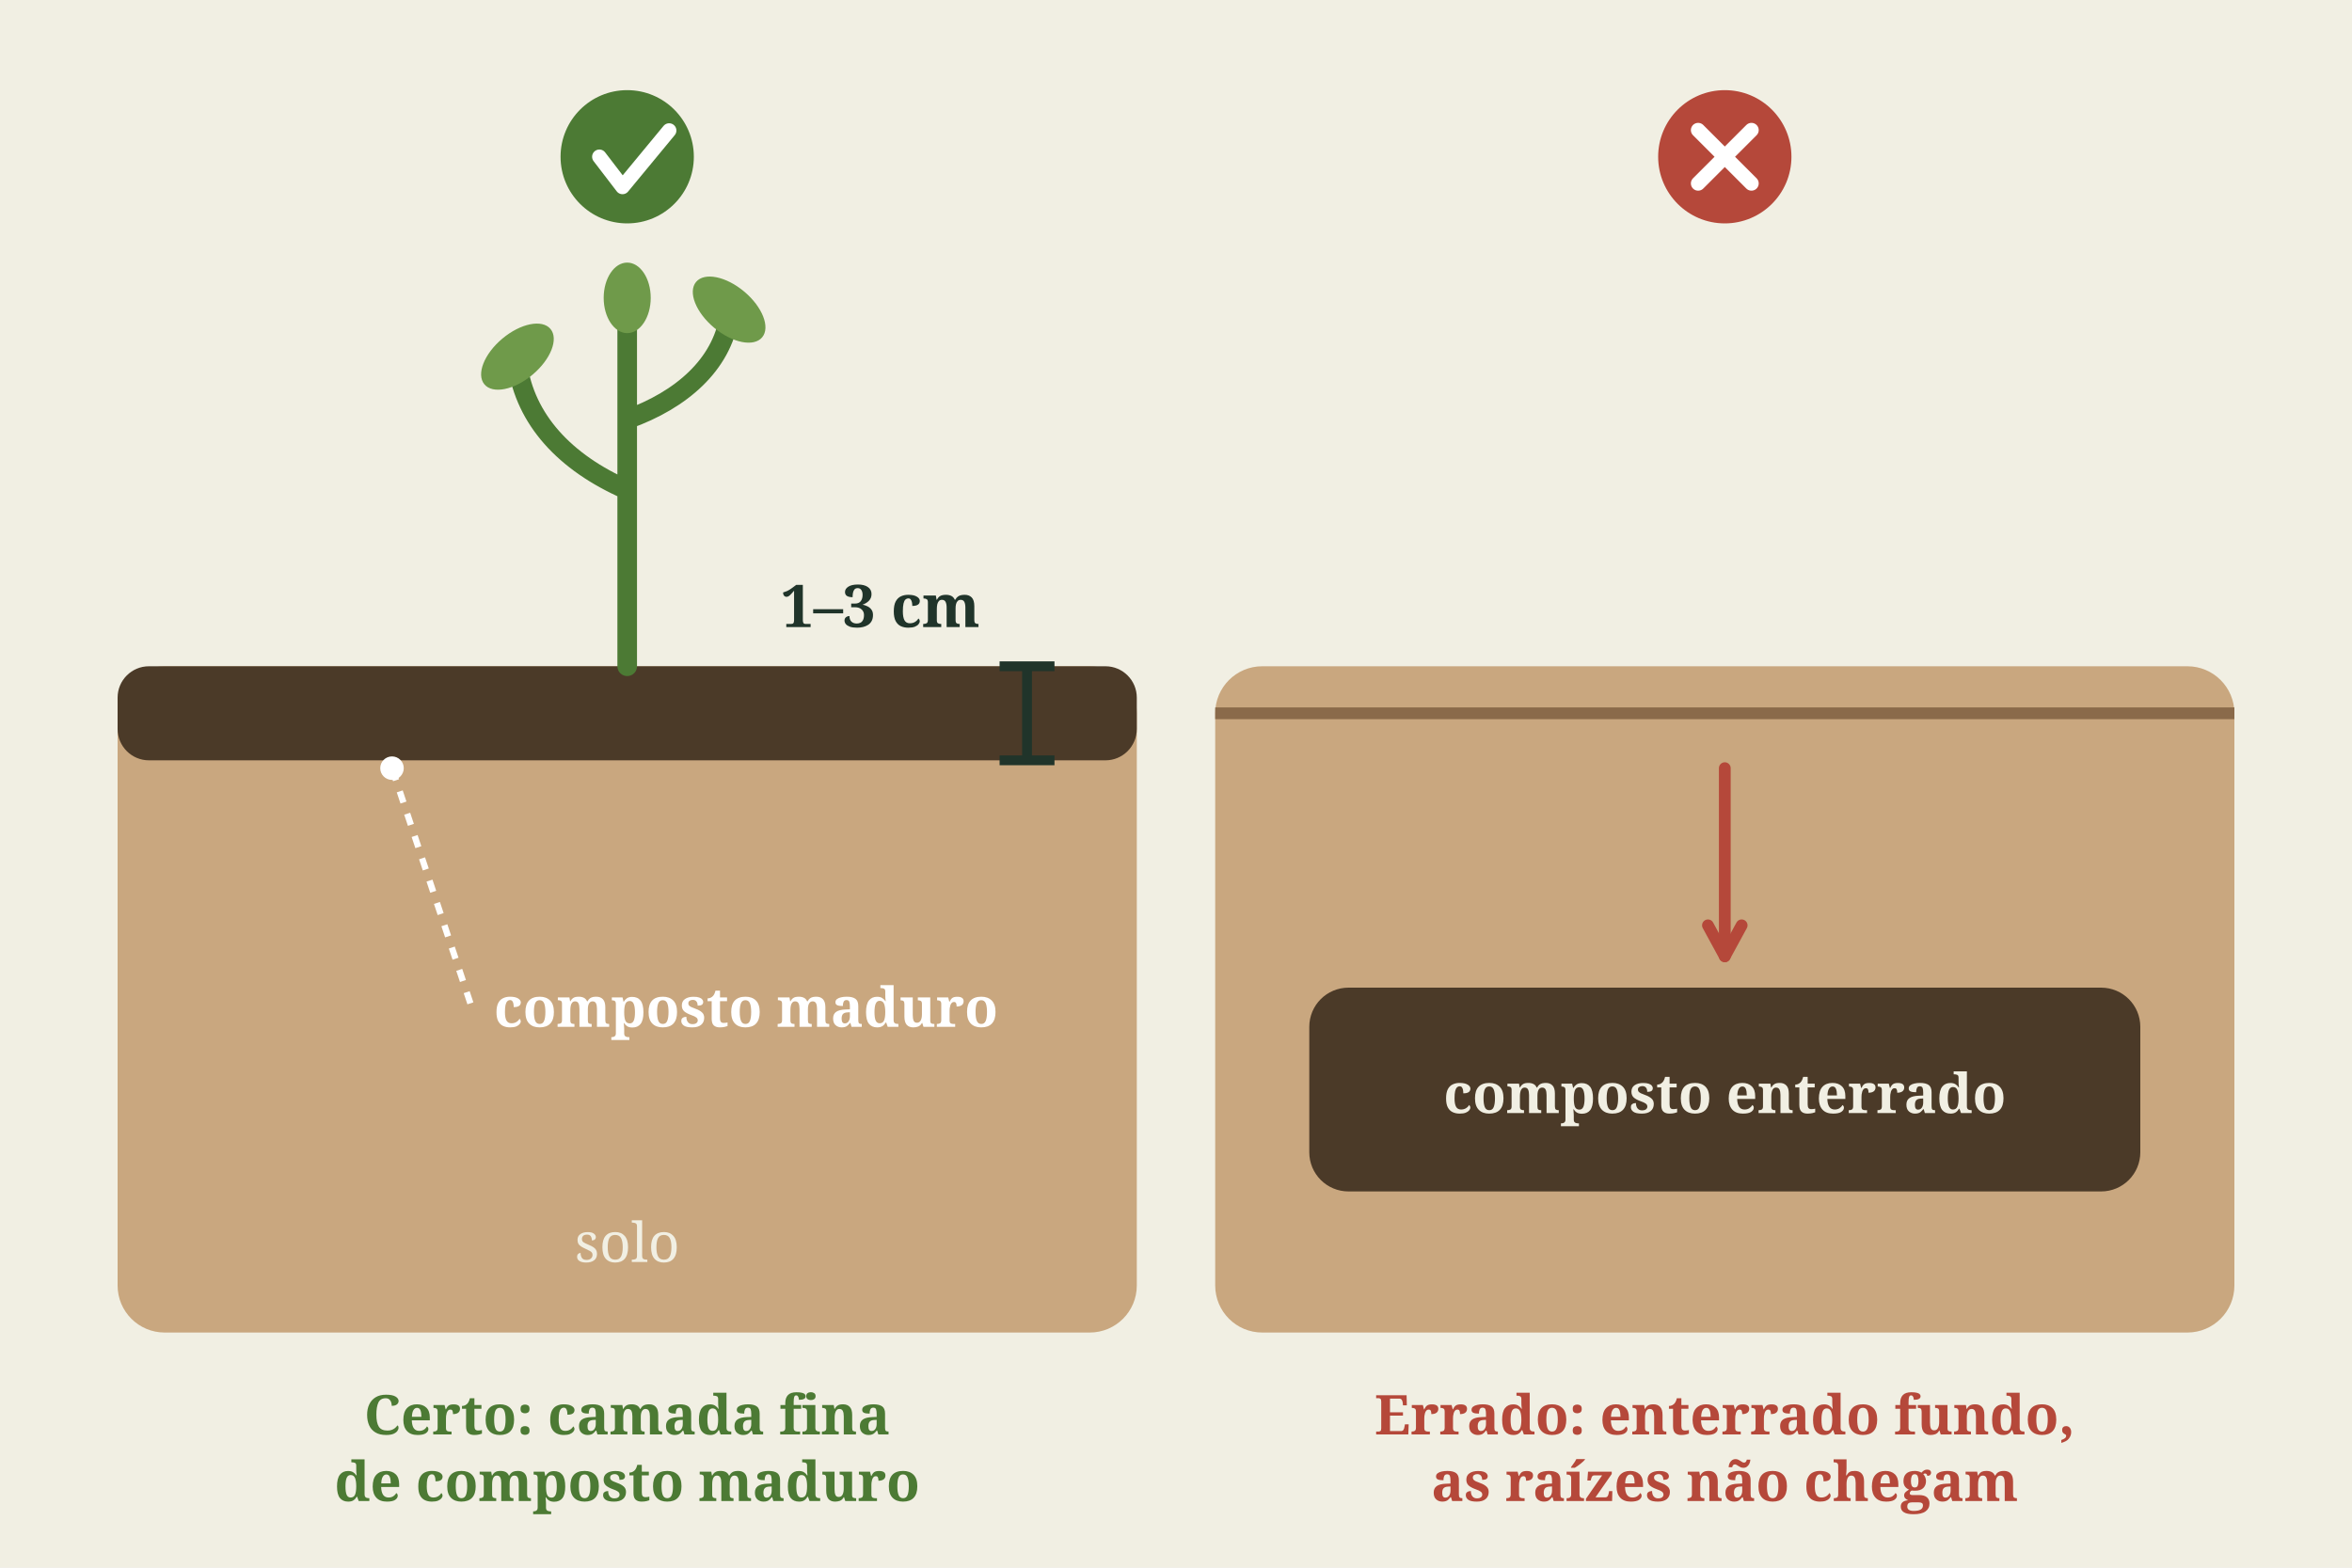
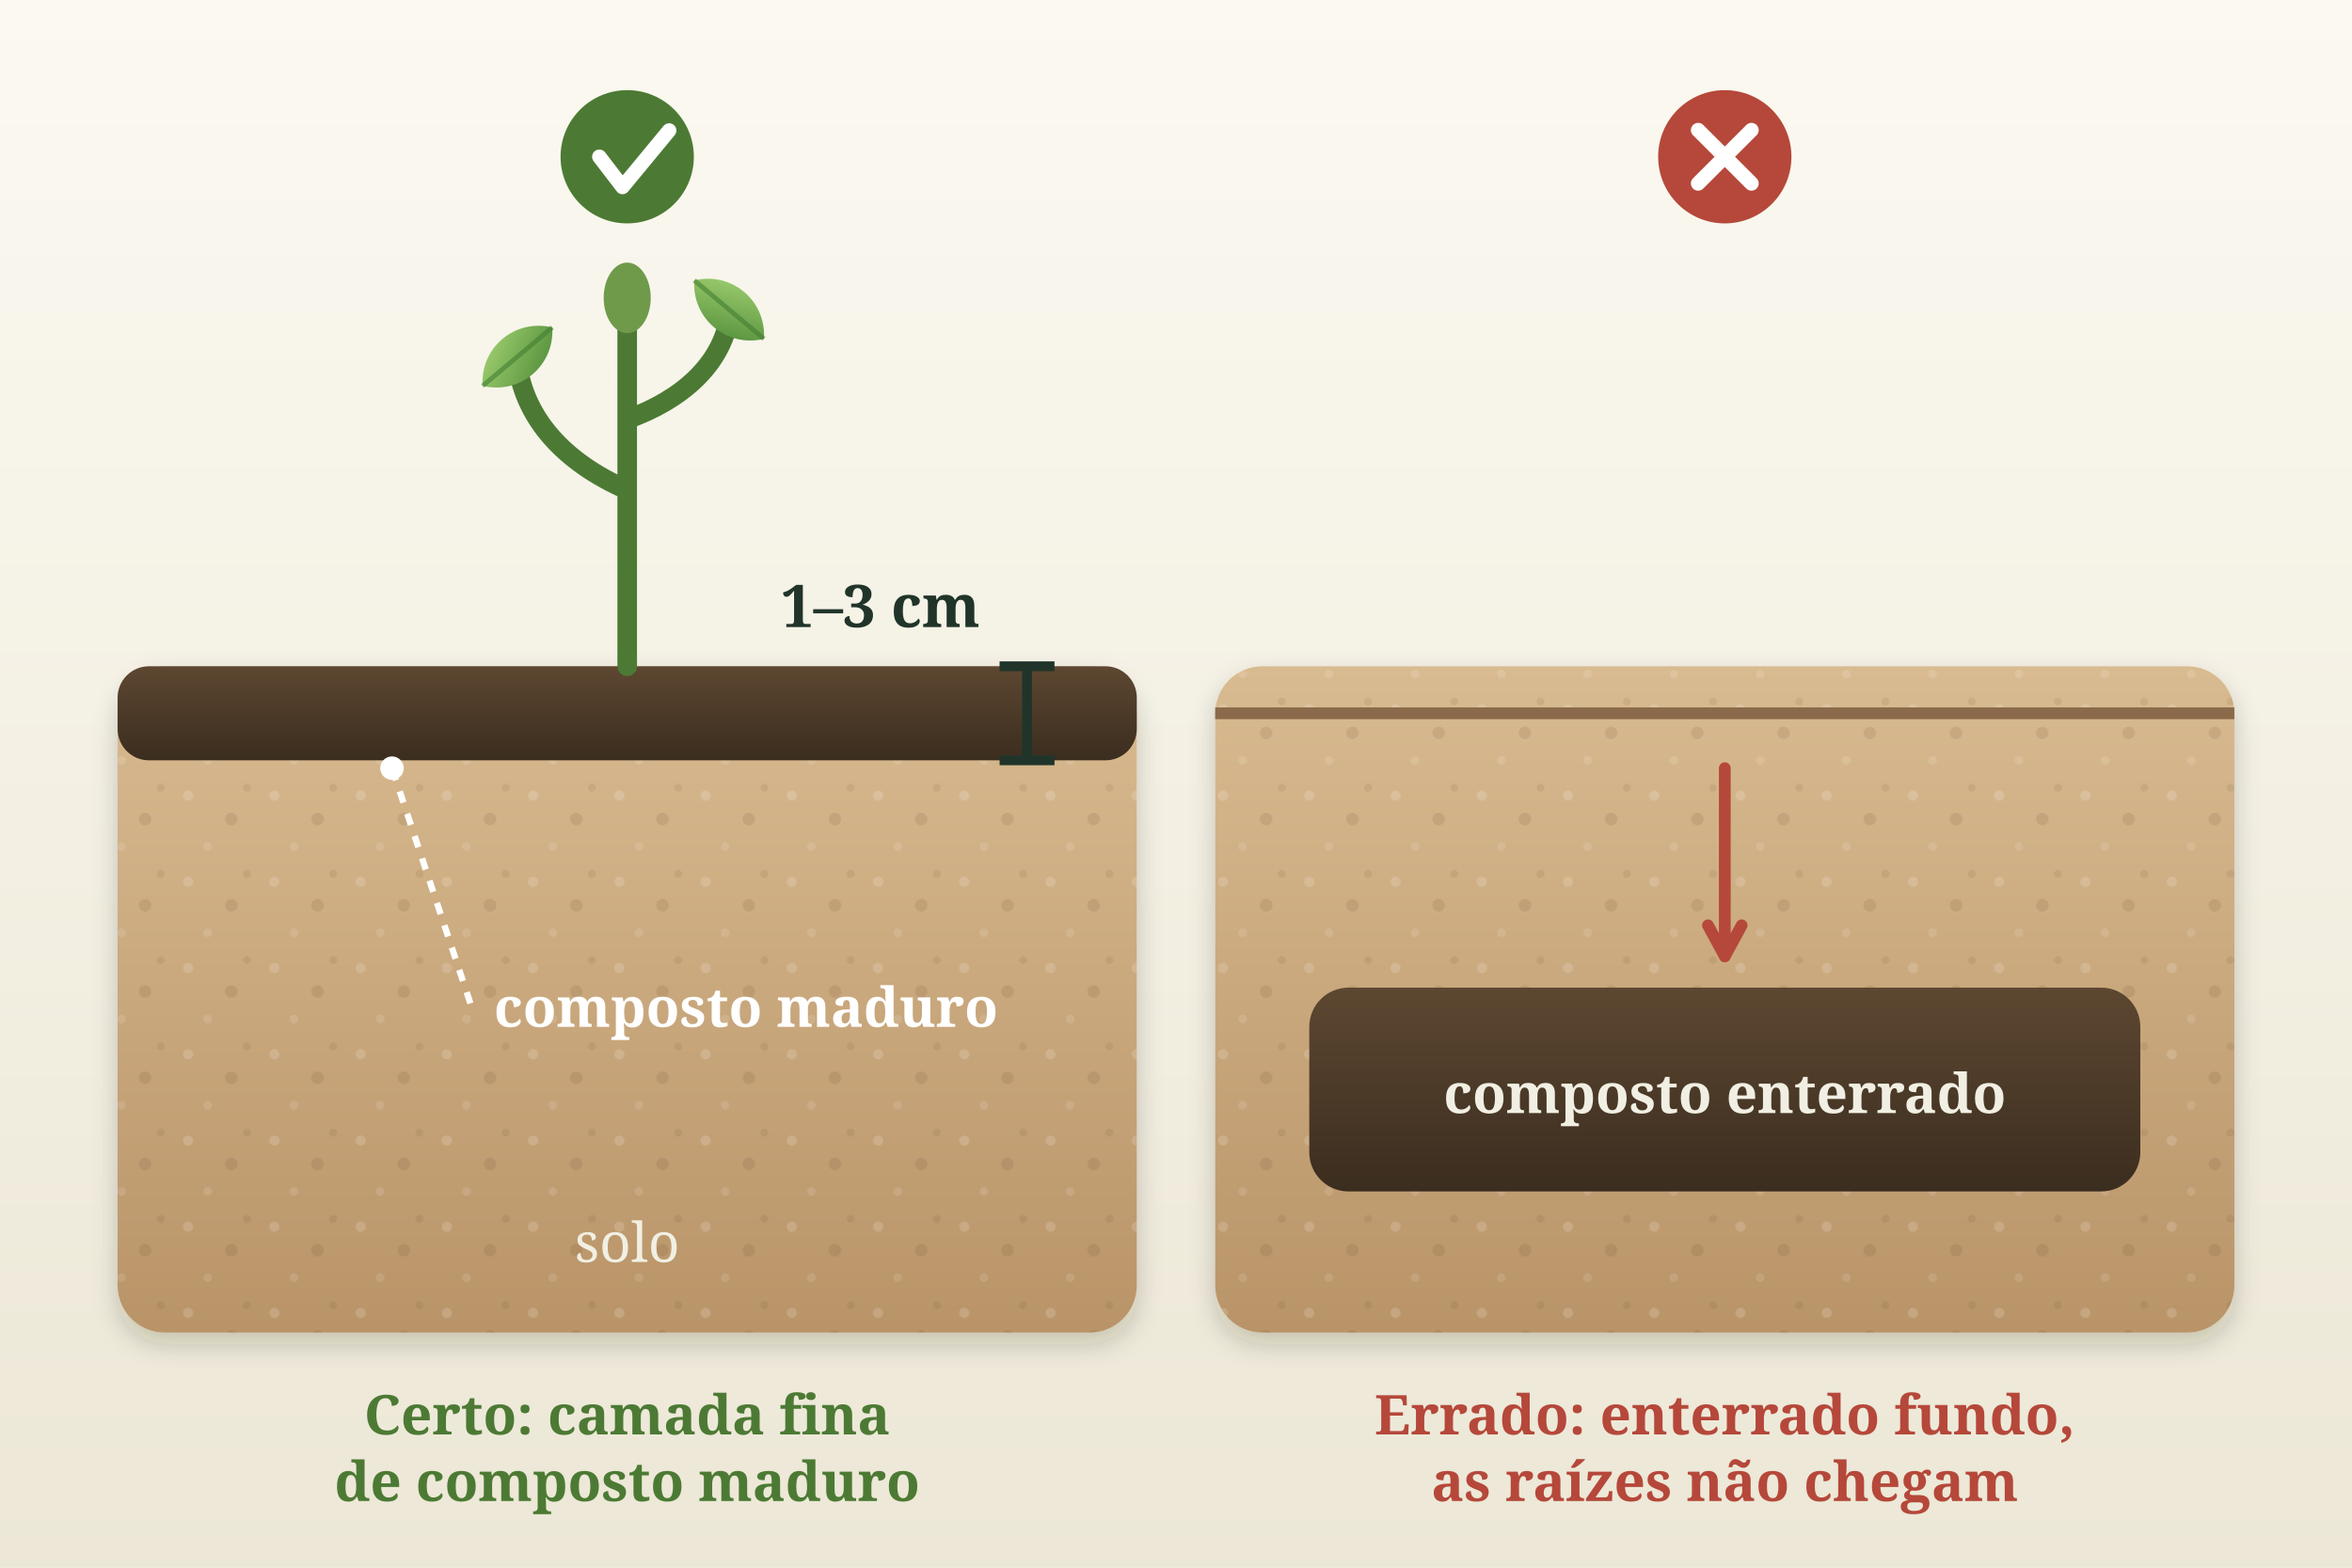
<svg xmlns="http://www.w3.org/2000/svg" viewBox="0 0 600 400" role="img" font-family="Georgia, serif">
-   <rect width="600" height="400" fill="#f1efe3" />
-   <rect x="30" y="170" width="260" height="170" rx="12" fill="#c9a77f" />
-   <rect x="30" y="170" width="260" height="24" rx="8" fill="#4b3a28" />
+   <defs>
+     <linearGradient id="gBg" x1="0" y1="0" x2="0" y2="1">
+       <stop offset="0" stop-color="#fbf9f1" />
+       <stop offset="1" stop-color="#ece7d6" />
+     </linearGradient>
+     <linearGradient id="gSolo" x1="0" y1="0" x2="0" y2="1">
+       <stop offset="0" stop-color="#d9bb91" />
+       <stop offset="1" stop-color="#b99468" />
+     </linearGradient>
+     <linearGradient id="gMadeira" x1="0" y1="0" x2="1" y2="0">
+       <stop offset="0" stop-color="#7a5c3d" />
+       <stop offset=".5" stop-color="#977654" />
+       <stop offset="1" stop-color="#6f5236" />
+     </linearGradient>
+     <linearGradient id="gComp" x1="0" y1="0" x2="0" y2="1">
+       <stop offset="0" stop-color="#5d4731" />
+       <stop offset="1" stop-color="#3b2d1f" />
+     </linearGradient>
+     <linearGradient id="gFolha" x1="0" y1="0" x2="1" y2="1">
+       <stop offset="0" stop-color="#a6d474" />
+       <stop offset="1" stop-color="#4d8a37" />
+     </linearGradient>
+     <pattern id="gTex" width="22" height="22" patternUnits="userSpaceOnUse">
+       <circle cx="4" cy="5" r="1.3" fill="#fff" opacity=".16" />
+       <circle cx="15" cy="11" r="1.6" fill="#5a3f26" opacity=".12" />
+       <circle cx="9" cy="18" r="1.1" fill="#fff" opacity=".12" />
+       <circle cx="19" cy="3" r="1" fill="#5a3f26" opacity=".10" />
+     </pattern>
+     <filter id="sombra" x="-10%" y="-10%" width="125%" height="135%">
+       <feDropShadow dx="0" dy="3" stdDeviation="3.2" flood-color="#2f2a1c" flood-opacity=".20" />
+     </filter>
+   </defs>
+   <rect width="600" height="400" fill="url(#gBg)" />
+   <rect x="30" y="170" width="260" height="170" rx="12" fill="url(#gSolo)" filter="url(#sombra)" />
+   <rect x="30" y="170" width="260" height="170" rx="12" fill="url(#gTex)" />
+   <rect x="30" y="170" width="260" height="24" rx="8" fill="url(#gComp)" />
  <g fill="none" stroke="#4c7a34" stroke-width="5" stroke-linecap="round">
    <path d="M160 170v-90M160 125c-16-7-26-18-28-32M160 107c14-5 24-14 26-26" />
  </g>
  <g fill="#6f9a4a">
-     <ellipse cx="132" cy="91" rx="11" ry="6" transform="rotate(-40 132 91)" />
-     <ellipse cx="186" cy="79" rx="11" ry="6" transform="rotate(40 186 79)" />
+     <g transform="translate(132 91) rotate(-40)">
+       <path d="M-11.6 0C-5.8 -7.9 5.8 -7.9 11.6 0C5.8 7.9 -5.8 7.9 -11.6 0Z" fill="url(#gFolha)" />
+       <path d="M-11.6 0H11.6" stroke="#3d7a2e" stroke-width="1.2" opacity=".55" />
+     </g>
+     <g transform="translate(186 79) rotate(40)">
+       <path d="M-11.6 0C-5.8 -7.9 5.8 -7.9 11.6 0C5.8 7.9 -5.8 7.9 -11.6 0Z" fill="url(#gFolha)" />
+       <path d="M-11.6 0H11.6" stroke="#3d7a2e" stroke-width="1.2" opacity=".55" />
+     </g>
    <ellipse cx="160" cy="76" rx="6" ry="9" />
  </g>
  <path d="M262 170v24M255 170h14M255 194h14" stroke="#20342a" stroke-width="2.5" fill="none" />
  <text x="250" y="160" font-size="15" font-weight="700" fill="#20342a" text-anchor="end">1–3 cm</text>
  <path d="M120 256L100 196" stroke="#fff" stroke-width="1.6" stroke-dasharray="3 3" />
  <circle cx="100" cy="196" r="3" fill="#fff" />
  <text x="126" y="262" font-size="14" font-weight="600" fill="#fff" text-anchor="start">composto maduro</text>
  <text x="160" y="322" font-size="14" font-weight="400" fill="#f1efe3" text-anchor="middle">solo</text>
-   <rect x="310" y="170" width="260" height="170" rx="12" fill="#c9a77f" />
+   <rect x="310" y="170" width="260" height="170" rx="12" fill="url(#gSolo)" filter="url(#sombra)" />
+   <rect x="310" y="170" width="260" height="170" rx="12" fill="url(#gTex)" />
  <path d="M310 182h260" stroke="#8a6a4a" stroke-width="3" />
-   <rect x="334" y="252" width="212" height="52" rx="10" fill="#4b3a28" />
+   <rect x="334" y="252" width="212" height="52" rx="10" fill="url(#gComp)" />
  <text x="440" y="284" font-size="14" font-weight="600" fill="#f1efe3" text-anchor="middle">composto enterrado</text>
  <path d="M440 196L440 244" stroke="#b5483a" stroke-width="3" stroke-linecap="round" />
  <path d="M435.7 236.1L440 244L444.3 236.1" fill="none" stroke="#b5483a" stroke-width="3" stroke-linecap="round" stroke-linejoin="round" />
  <circle cx="160" cy="40" r="17" fill="#4c7a34" />
  <path d="M152.9 40l5.9 7.7 11.9-14.4" stroke="#fff" stroke-width="3.7" stroke-linecap="round" stroke-linejoin="round" fill="none" />
  <circle cx="440" cy="40" r="17" fill="#b5483a" />
  <path d="M433.2 33.2l13.6 13.6M446.8 33.2l-13.6 13.6" stroke="#fff" stroke-width="3.7" stroke-linecap="round" />
  <text x="160" y="366" font-size="14" font-weight="700" fill="#4c7a34" text-anchor="middle">Certo: camada fina</text>
  <text x="160" y="383" font-size="14" font-weight="700" fill="#4c7a34" text-anchor="middle">de composto maduro</text>
  <text x="440" y="366" font-size="14" font-weight="700" fill="#b5483a" text-anchor="middle">Errado: enterrado fundo,</text>
  <text x="440" y="383" font-size="14" font-weight="700" fill="#b5483a" text-anchor="middle">as raízes não chegam</text>
</svg>
